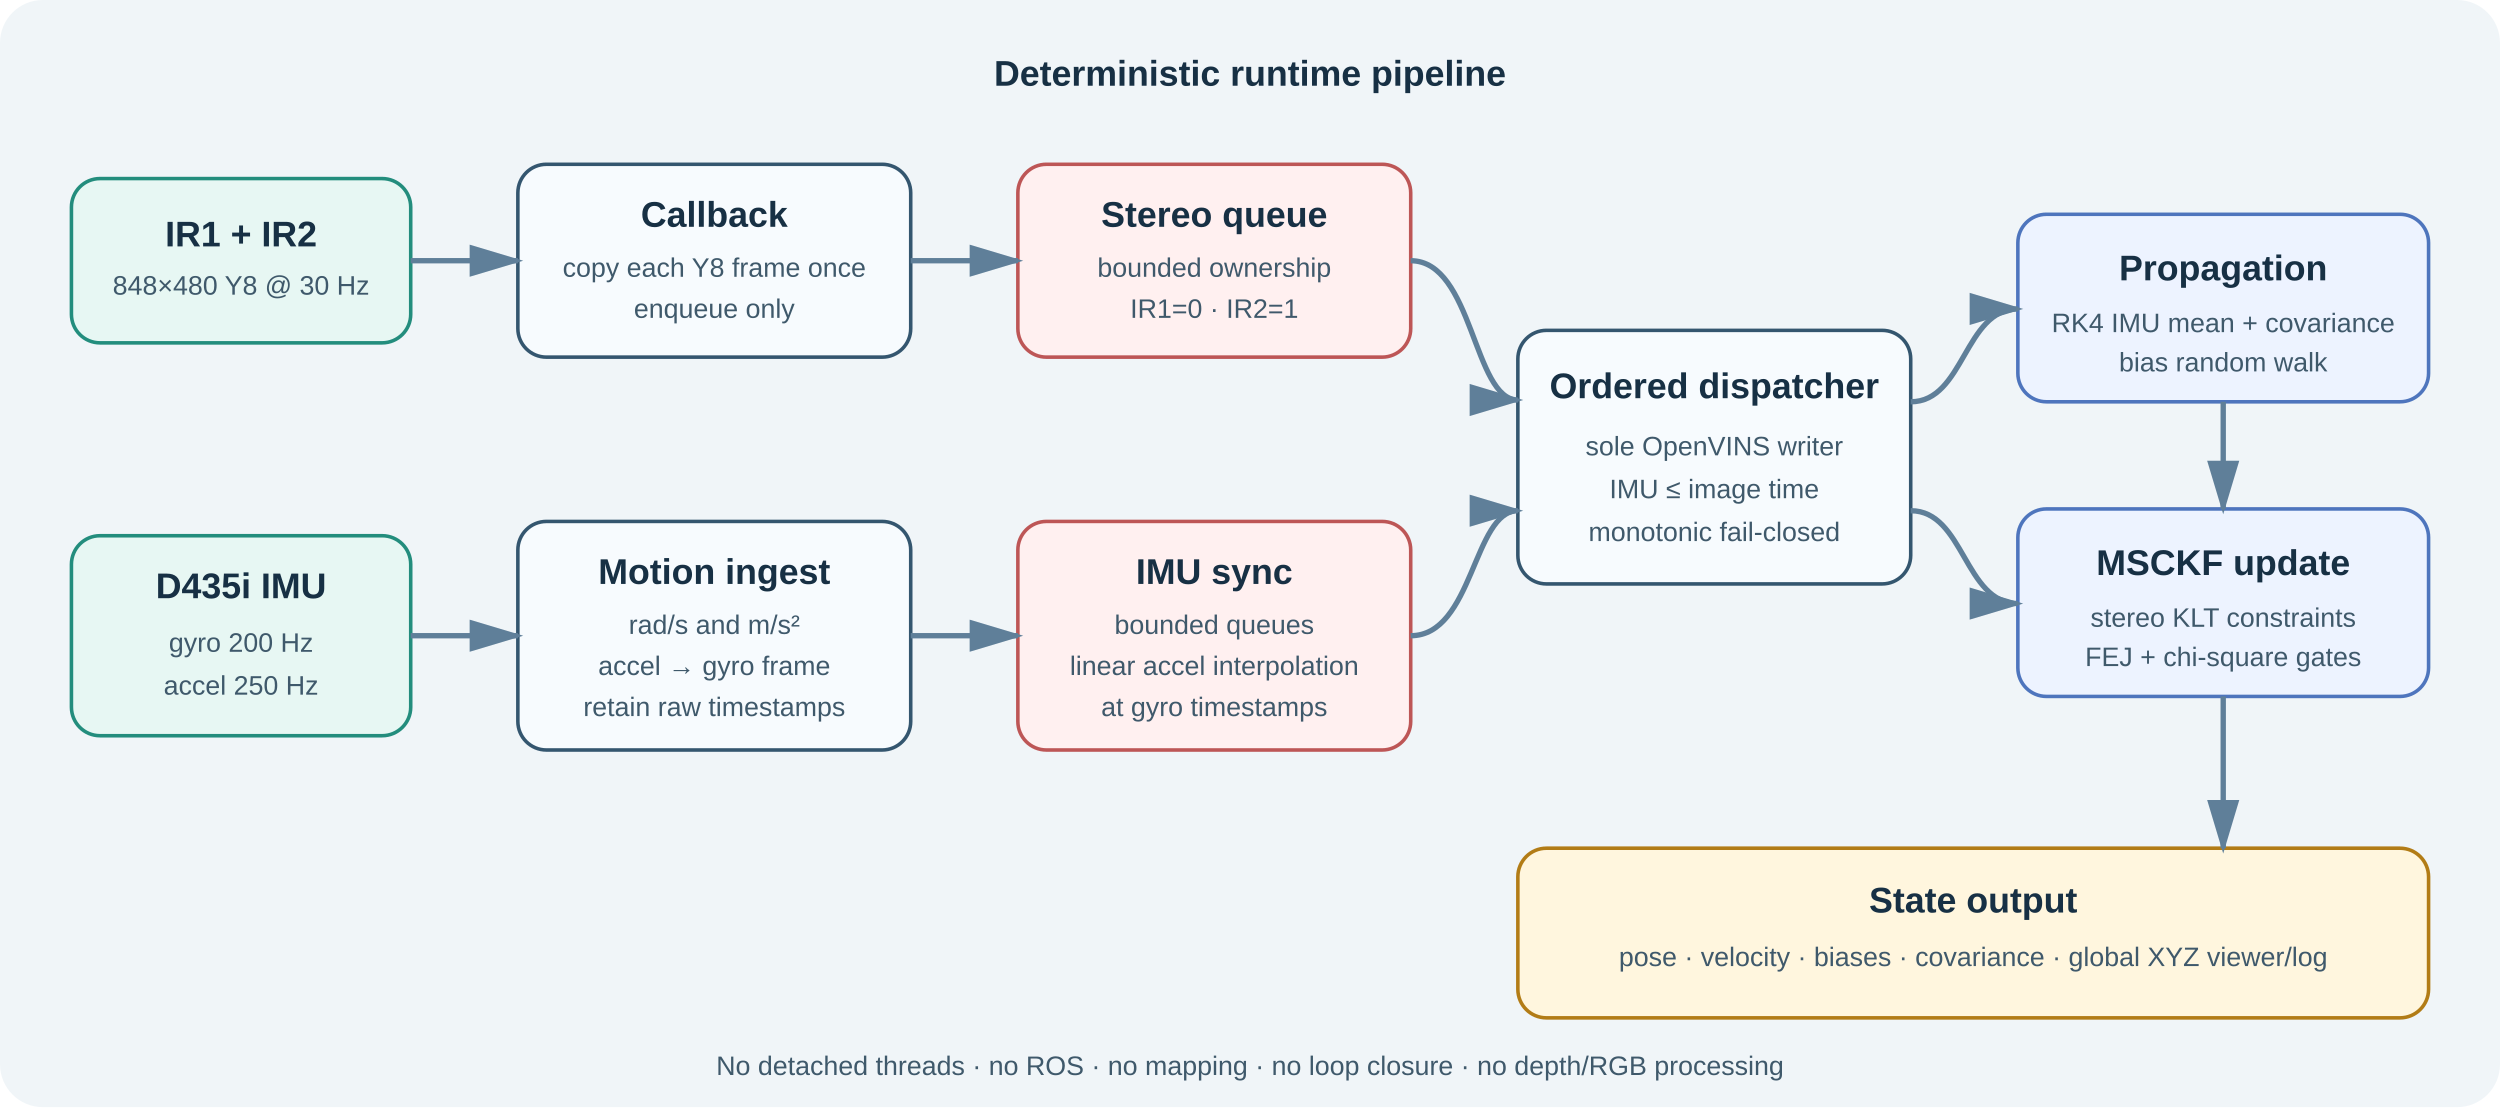
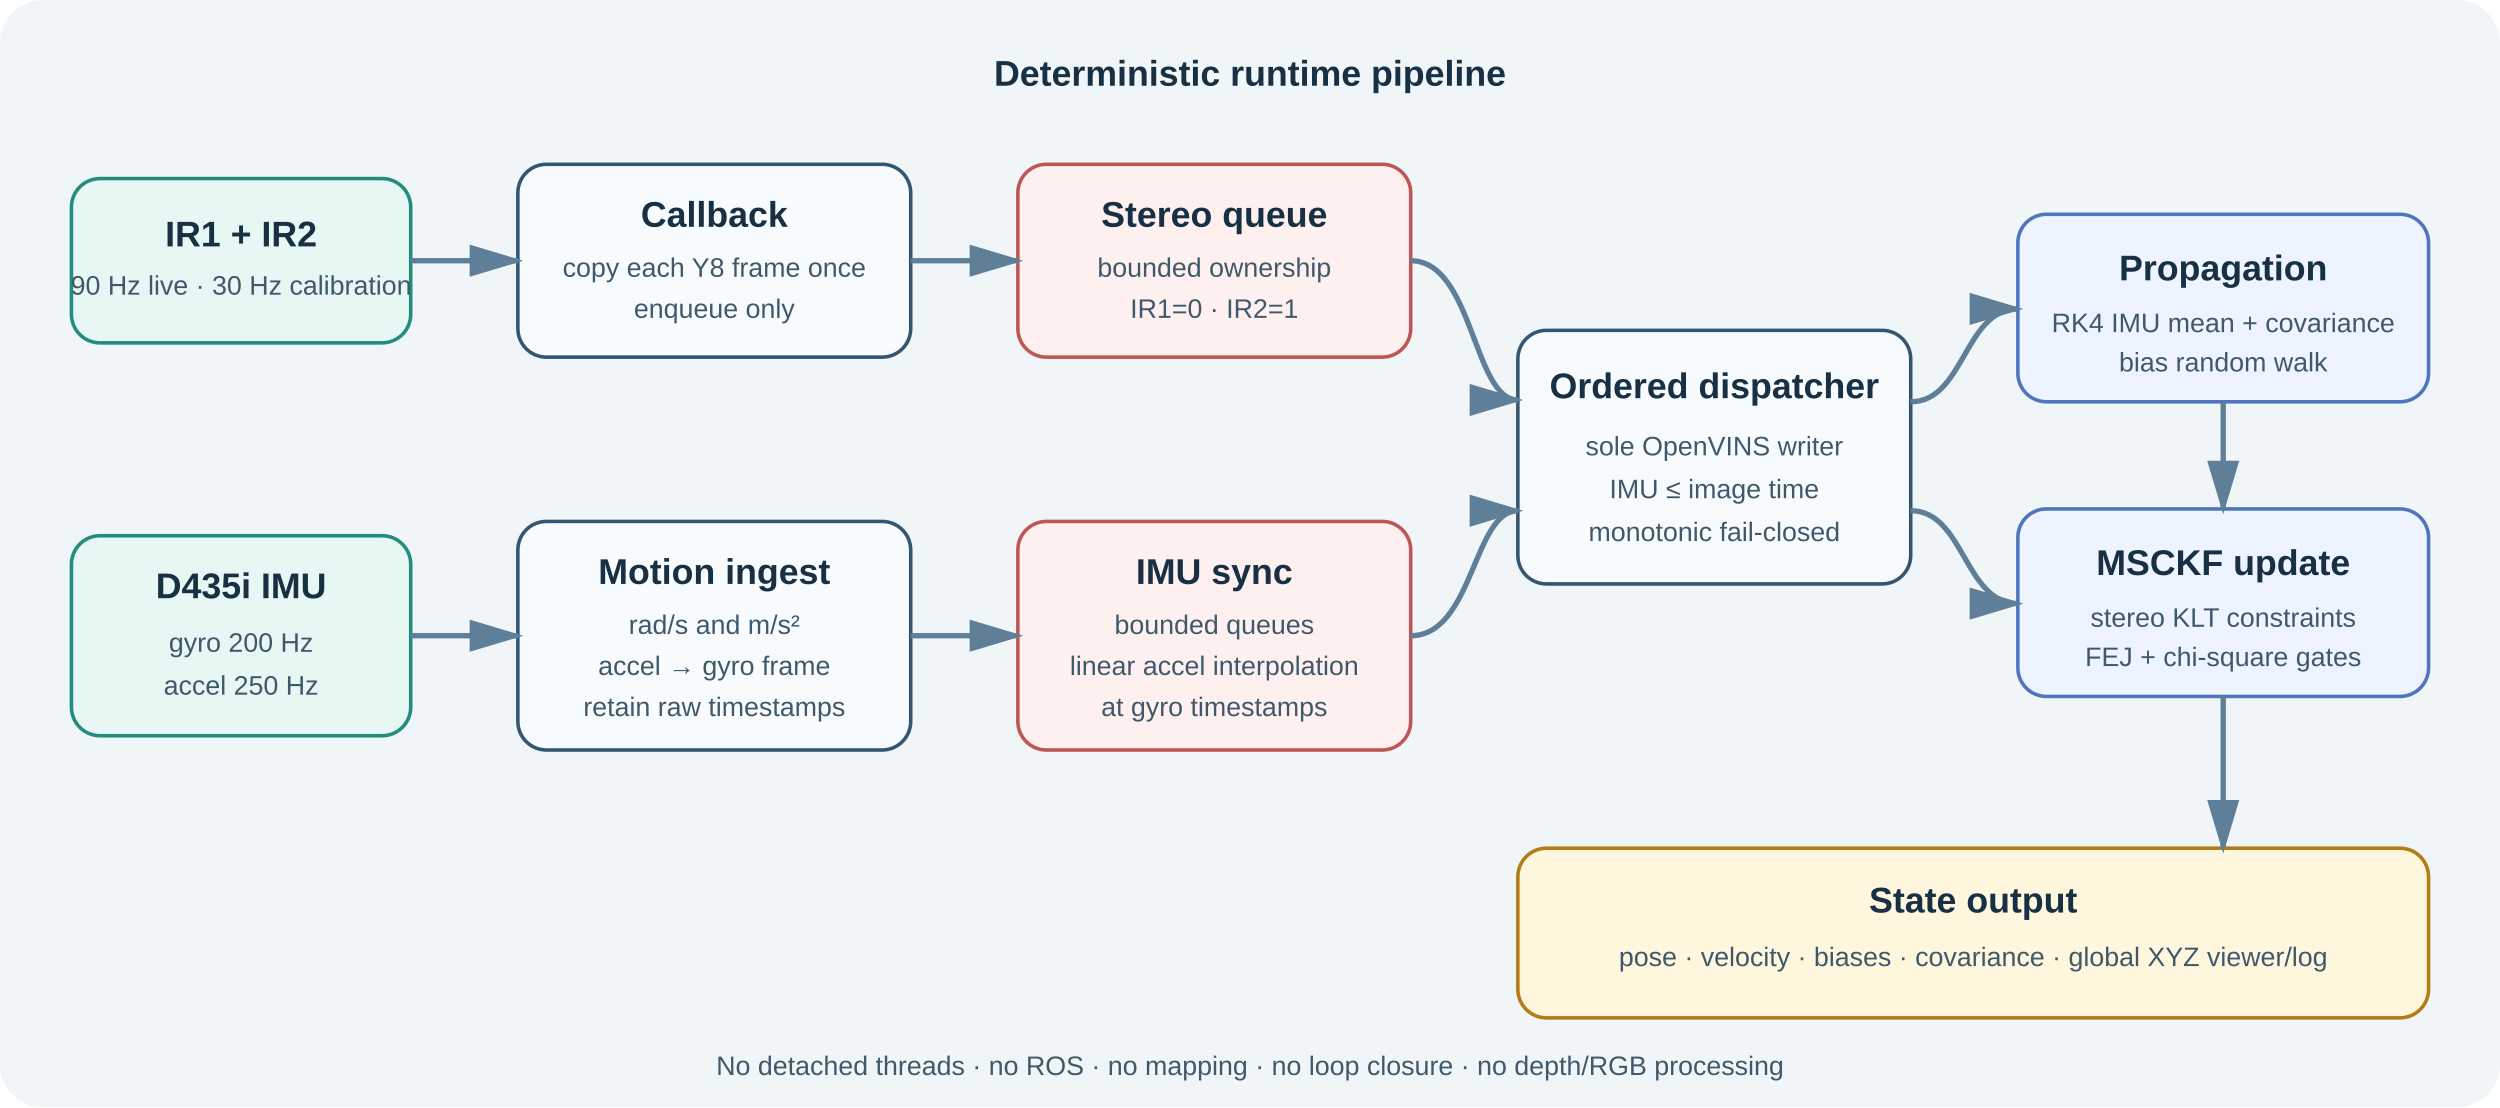
<svg xmlns="http://www.w3.org/2000/svg" width="1400" height="620" viewBox="0 0 1400 620" role="img" aria-labelledby="title desc">
  <defs>
    <marker id="arrow" markerWidth="10" markerHeight="10" refX="9" refY="3" orient="auto">
      <path d="M0 0L10 3L0 6Z" fill="#5f7f99" />
    </marker>
    <style>
      .box { fill: #f7fbfe; stroke: #34566f; stroke-width: 2; }
      .sensor { fill: #e7f7f3; stroke: #238d7d; stroke-width: 2; }
      .filter { fill: #edf3ff; stroke: #4e75bd; stroke-width: 2; }
      .output { fill: #fff6de; stroke: #b27c16; stroke-width: 2; }
      .guard { fill: #fff0f0; stroke: #bd5656; stroke-width: 2; }
      .label { fill: #173044; font-family: Arial, sans-serif; font-size: 20px; font-weight: 700; }
      .small { fill: #3f596b; font-family: Arial, sans-serif; font-size: 15px; }
      .line { fill: none; stroke: #5f7f99; stroke-width: 3; marker-end: url(#arrow); }
    </style>
  </defs>
  <rect width="1400" height="620" rx="24" fill="#f0f5f8" />
  <text x="700" y="48" text-anchor="middle" class="label" font-size="28">Deterministic runtime pipeline</text>
  <g transform="translate(40 100)">
    <rect class="sensor" width="190" height="92" rx="16" />
    <text x="95" y="38" text-anchor="middle" class="label">IR1 + IR2</text>
-     <text x="95" y="65" text-anchor="middle" class="small">848×480 Y8 @ 30 Hz</text>
+     <text x="95" y="65" text-anchor="middle" class="small">90 Hz live · 30 Hz calibration</text>
  </g>
  <g transform="translate(40 300)">
    <rect class="sensor" width="190" height="112" rx="16" />
    <text x="95" y="35" text-anchor="middle" class="label">D435i IMU</text>
    <text x="95" y="65" text-anchor="middle" class="small">gyro 200 Hz</text>
    <text x="95" y="89" text-anchor="middle" class="small">accel 250 Hz</text>
  </g>
  <g transform="translate(290 92)">
    <rect class="box" width="220" height="108" rx="16" />
    <text x="110" y="35" text-anchor="middle" class="label">Callback</text>
    <text x="110" y="63" text-anchor="middle" class="small">copy each Y8 frame once</text>
    <text x="110" y="86" text-anchor="middle" class="small">enqueue only</text>
  </g>
  <g transform="translate(290 292)">
    <rect class="box" width="220" height="128" rx="16" />
    <text x="110" y="35" text-anchor="middle" class="label">Motion ingest</text>
    <text x="110" y="63" text-anchor="middle" class="small">rad/s and m/s²</text>
    <text x="110" y="86" text-anchor="middle" class="small">accel → gyro frame</text>
    <text x="110" y="109" text-anchor="middle" class="small">retain raw timestamps</text>
  </g>
  <g transform="translate(570 92)">
    <rect class="guard" width="220" height="108" rx="16" />
    <text x="110" y="35" text-anchor="middle" class="label">Stereo queue</text>
    <text x="110" y="63" text-anchor="middle" class="small">bounded ownership</text>
    <text x="110" y="86" text-anchor="middle" class="small">IR1=0 · IR2=1</text>
  </g>
  <g transform="translate(570 292)">
    <rect class="guard" width="220" height="128" rx="16" />
    <text x="110" y="35" text-anchor="middle" class="label">IMU sync</text>
    <text x="110" y="63" text-anchor="middle" class="small">bounded queues</text>
    <text x="110" y="86" text-anchor="middle" class="small">linear accel interpolation</text>
    <text x="110" y="109" text-anchor="middle" class="small">at gyro timestamps</text>
  </g>
  <g transform="translate(850 185)">
    <rect class="box" width="220" height="142" rx="16" />
    <text x="110" y="38" text-anchor="middle" class="label">Ordered dispatcher</text>
    <text x="110" y="70" text-anchor="middle" class="small">sole OpenVINS writer</text>
    <text x="110" y="94" text-anchor="middle" class="small">IMU ≤ image time</text>
    <text x="110" y="118" text-anchor="middle" class="small">monotonic fail-closed</text>
  </g>
  <g transform="translate(1130 120)">
    <rect class="filter" width="230" height="105" rx="16" />
    <text x="115" y="37" text-anchor="middle" class="label">Propagation</text>
    <text x="115" y="66" text-anchor="middle" class="small">RK4 IMU mean + covariance</text>
    <text x="115" y="88" text-anchor="middle" class="small">bias random walk</text>
  </g>
  <g transform="translate(1130 285)">
    <rect class="filter" width="230" height="105" rx="16" />
    <text x="115" y="37" text-anchor="middle" class="label">MSCKF update</text>
    <text x="115" y="66" text-anchor="middle" class="small">stereo KLT constraints</text>
    <text x="115" y="88" text-anchor="middle" class="small">FEJ + chi-square gates</text>
  </g>
  <g transform="translate(850 475)">
    <rect class="output" width="510" height="95" rx="16" />
    <text x="255" y="36" text-anchor="middle" class="label">State output</text>
    <text x="255" y="66" text-anchor="middle" class="small">pose · velocity · biases · covariance · global XYZ viewer/log</text>
  </g>
  <path class="line" d="M230 146H290" />
  <path class="line" d="M230 356H290" />
  <path class="line" d="M510 146H570" />
  <path class="line" d="M510 356H570" />
  <path class="line" d="M790 146C825 146 825 224 850 224" />
  <path class="line" d="M790 356C825 356 825 286 850 286" />
  <path class="line" d="M1070 225C1100 225 1100 173 1130 173" />
  <path class="line" d="M1070 286C1100 286 1100 338 1130 338" />
  <path class="line" d="M1245 225V285" />
  <path class="line" d="M1245 390V475" />
  <text x="700" y="602" text-anchor="middle" class="small">No detached threads · no ROS · no mapping · no loop closure · no depth/RGB processing</text>
</svg>
